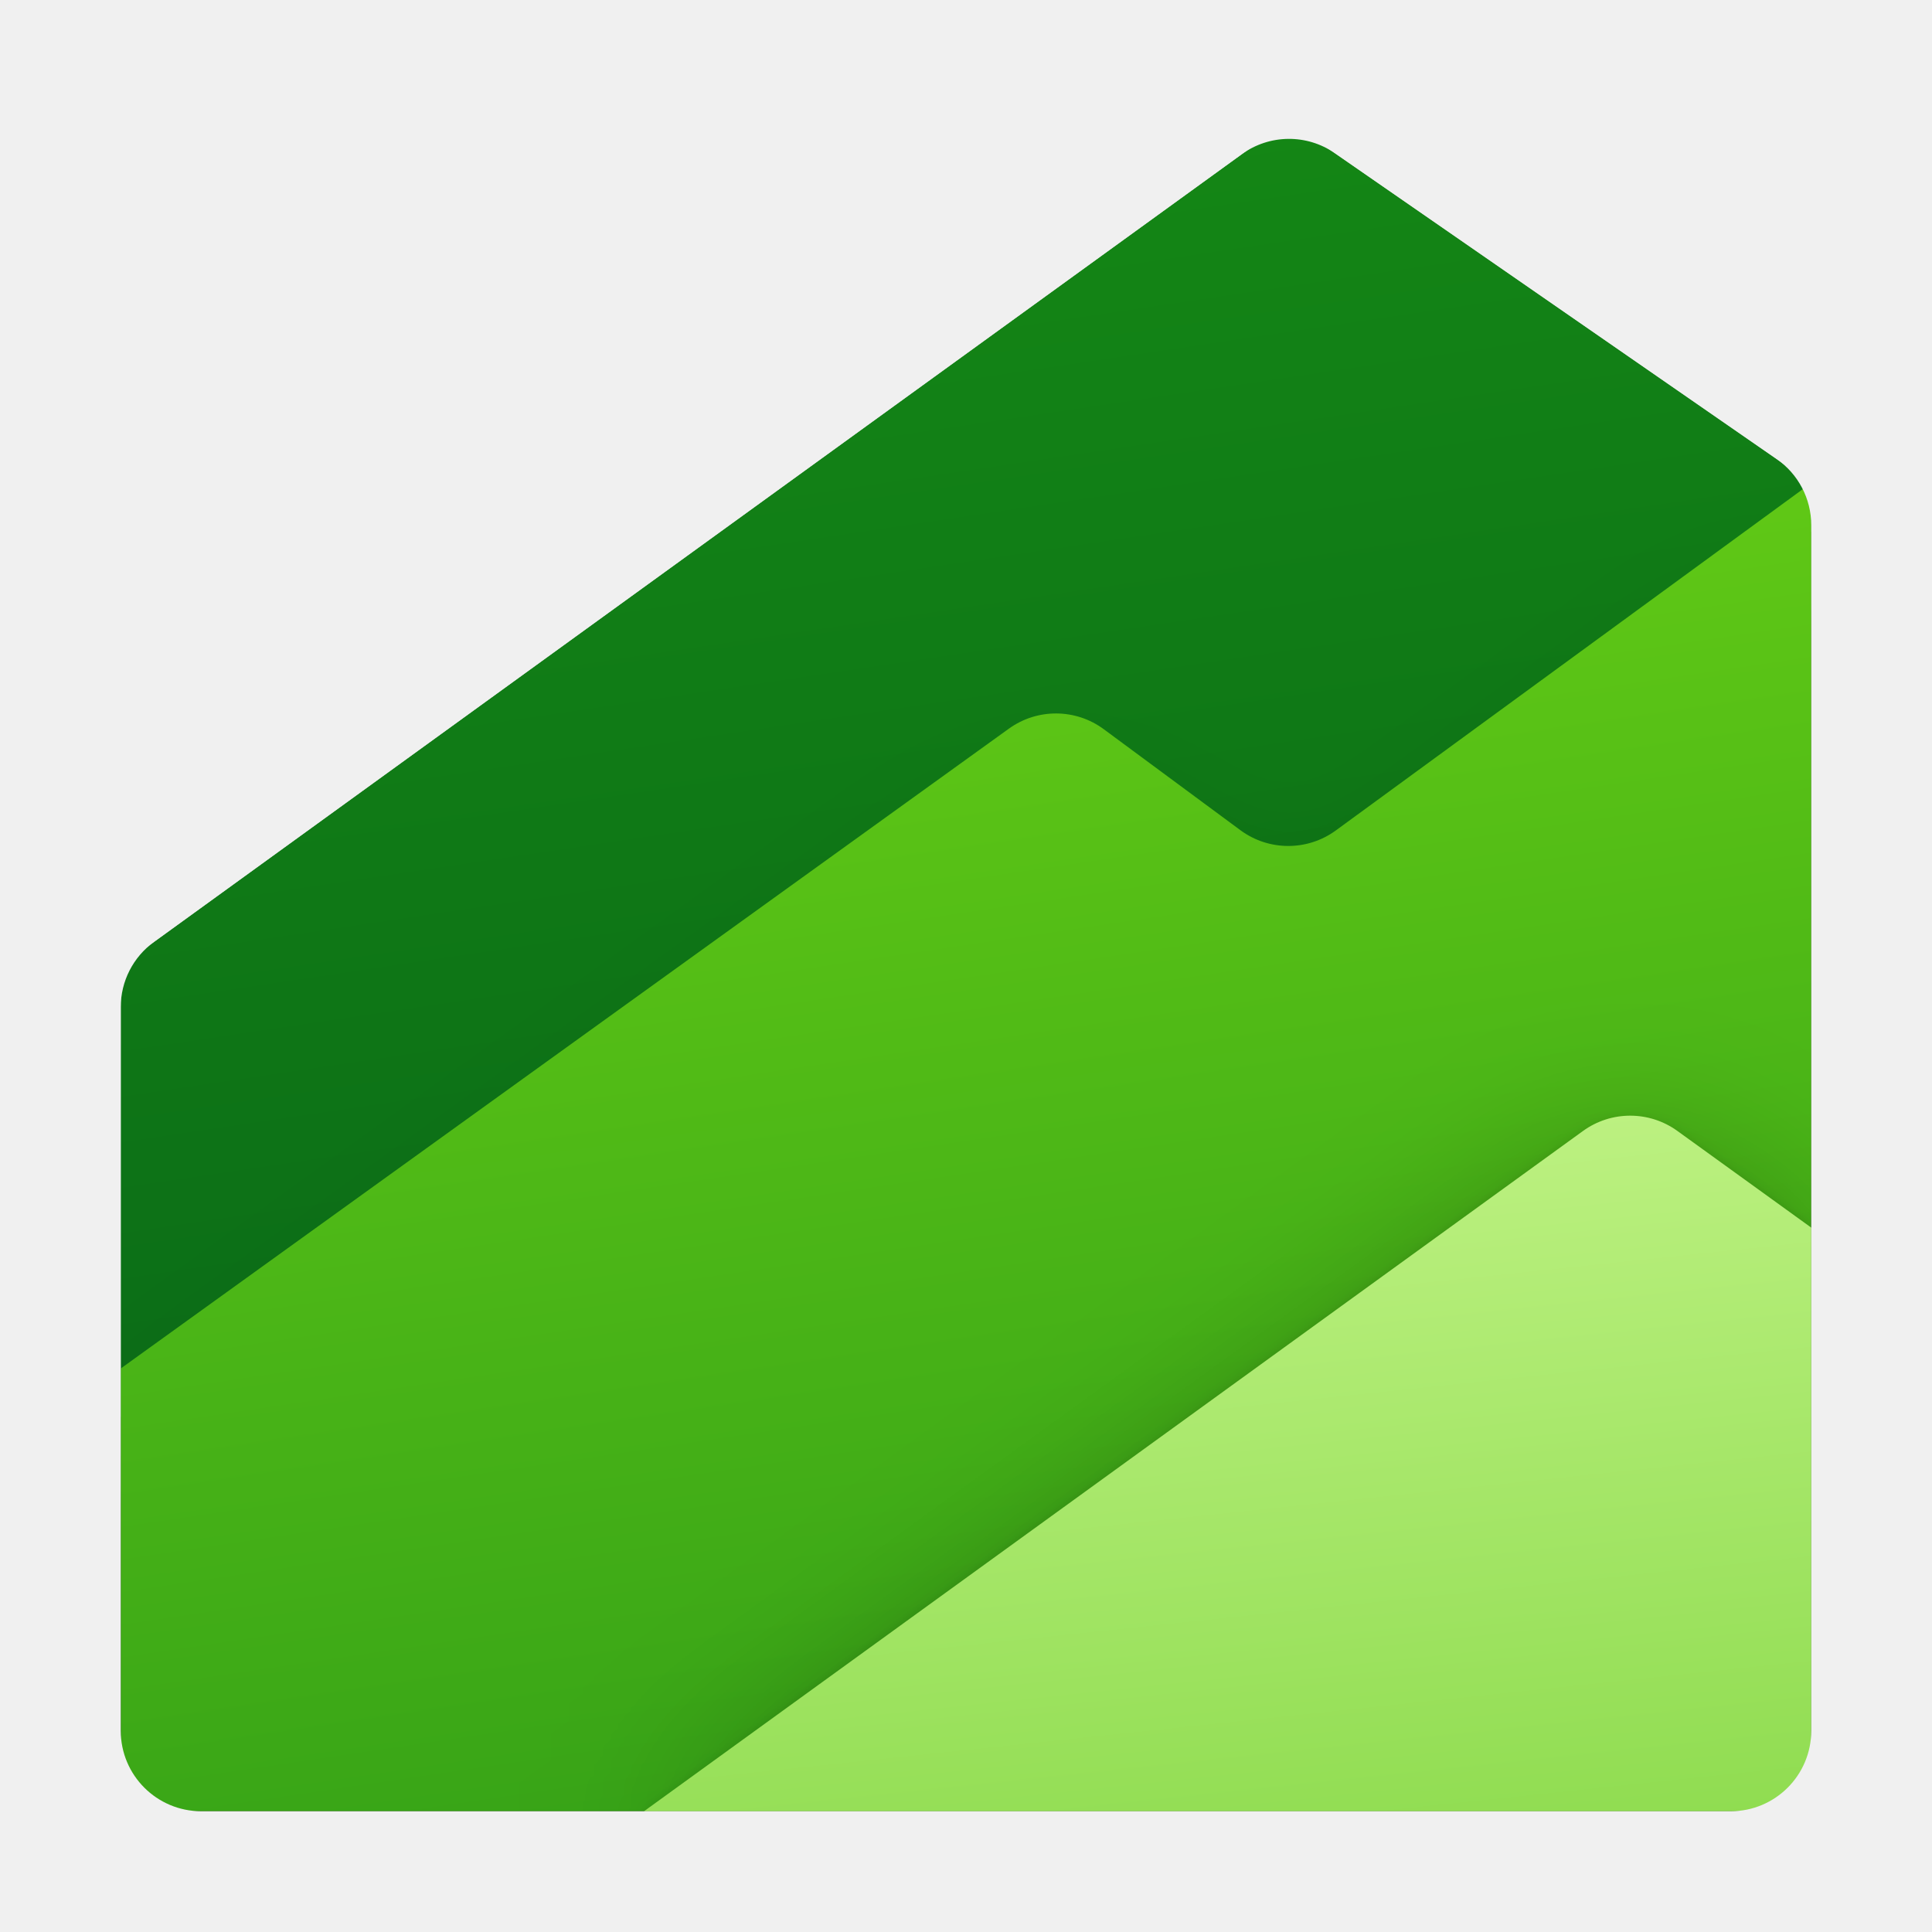
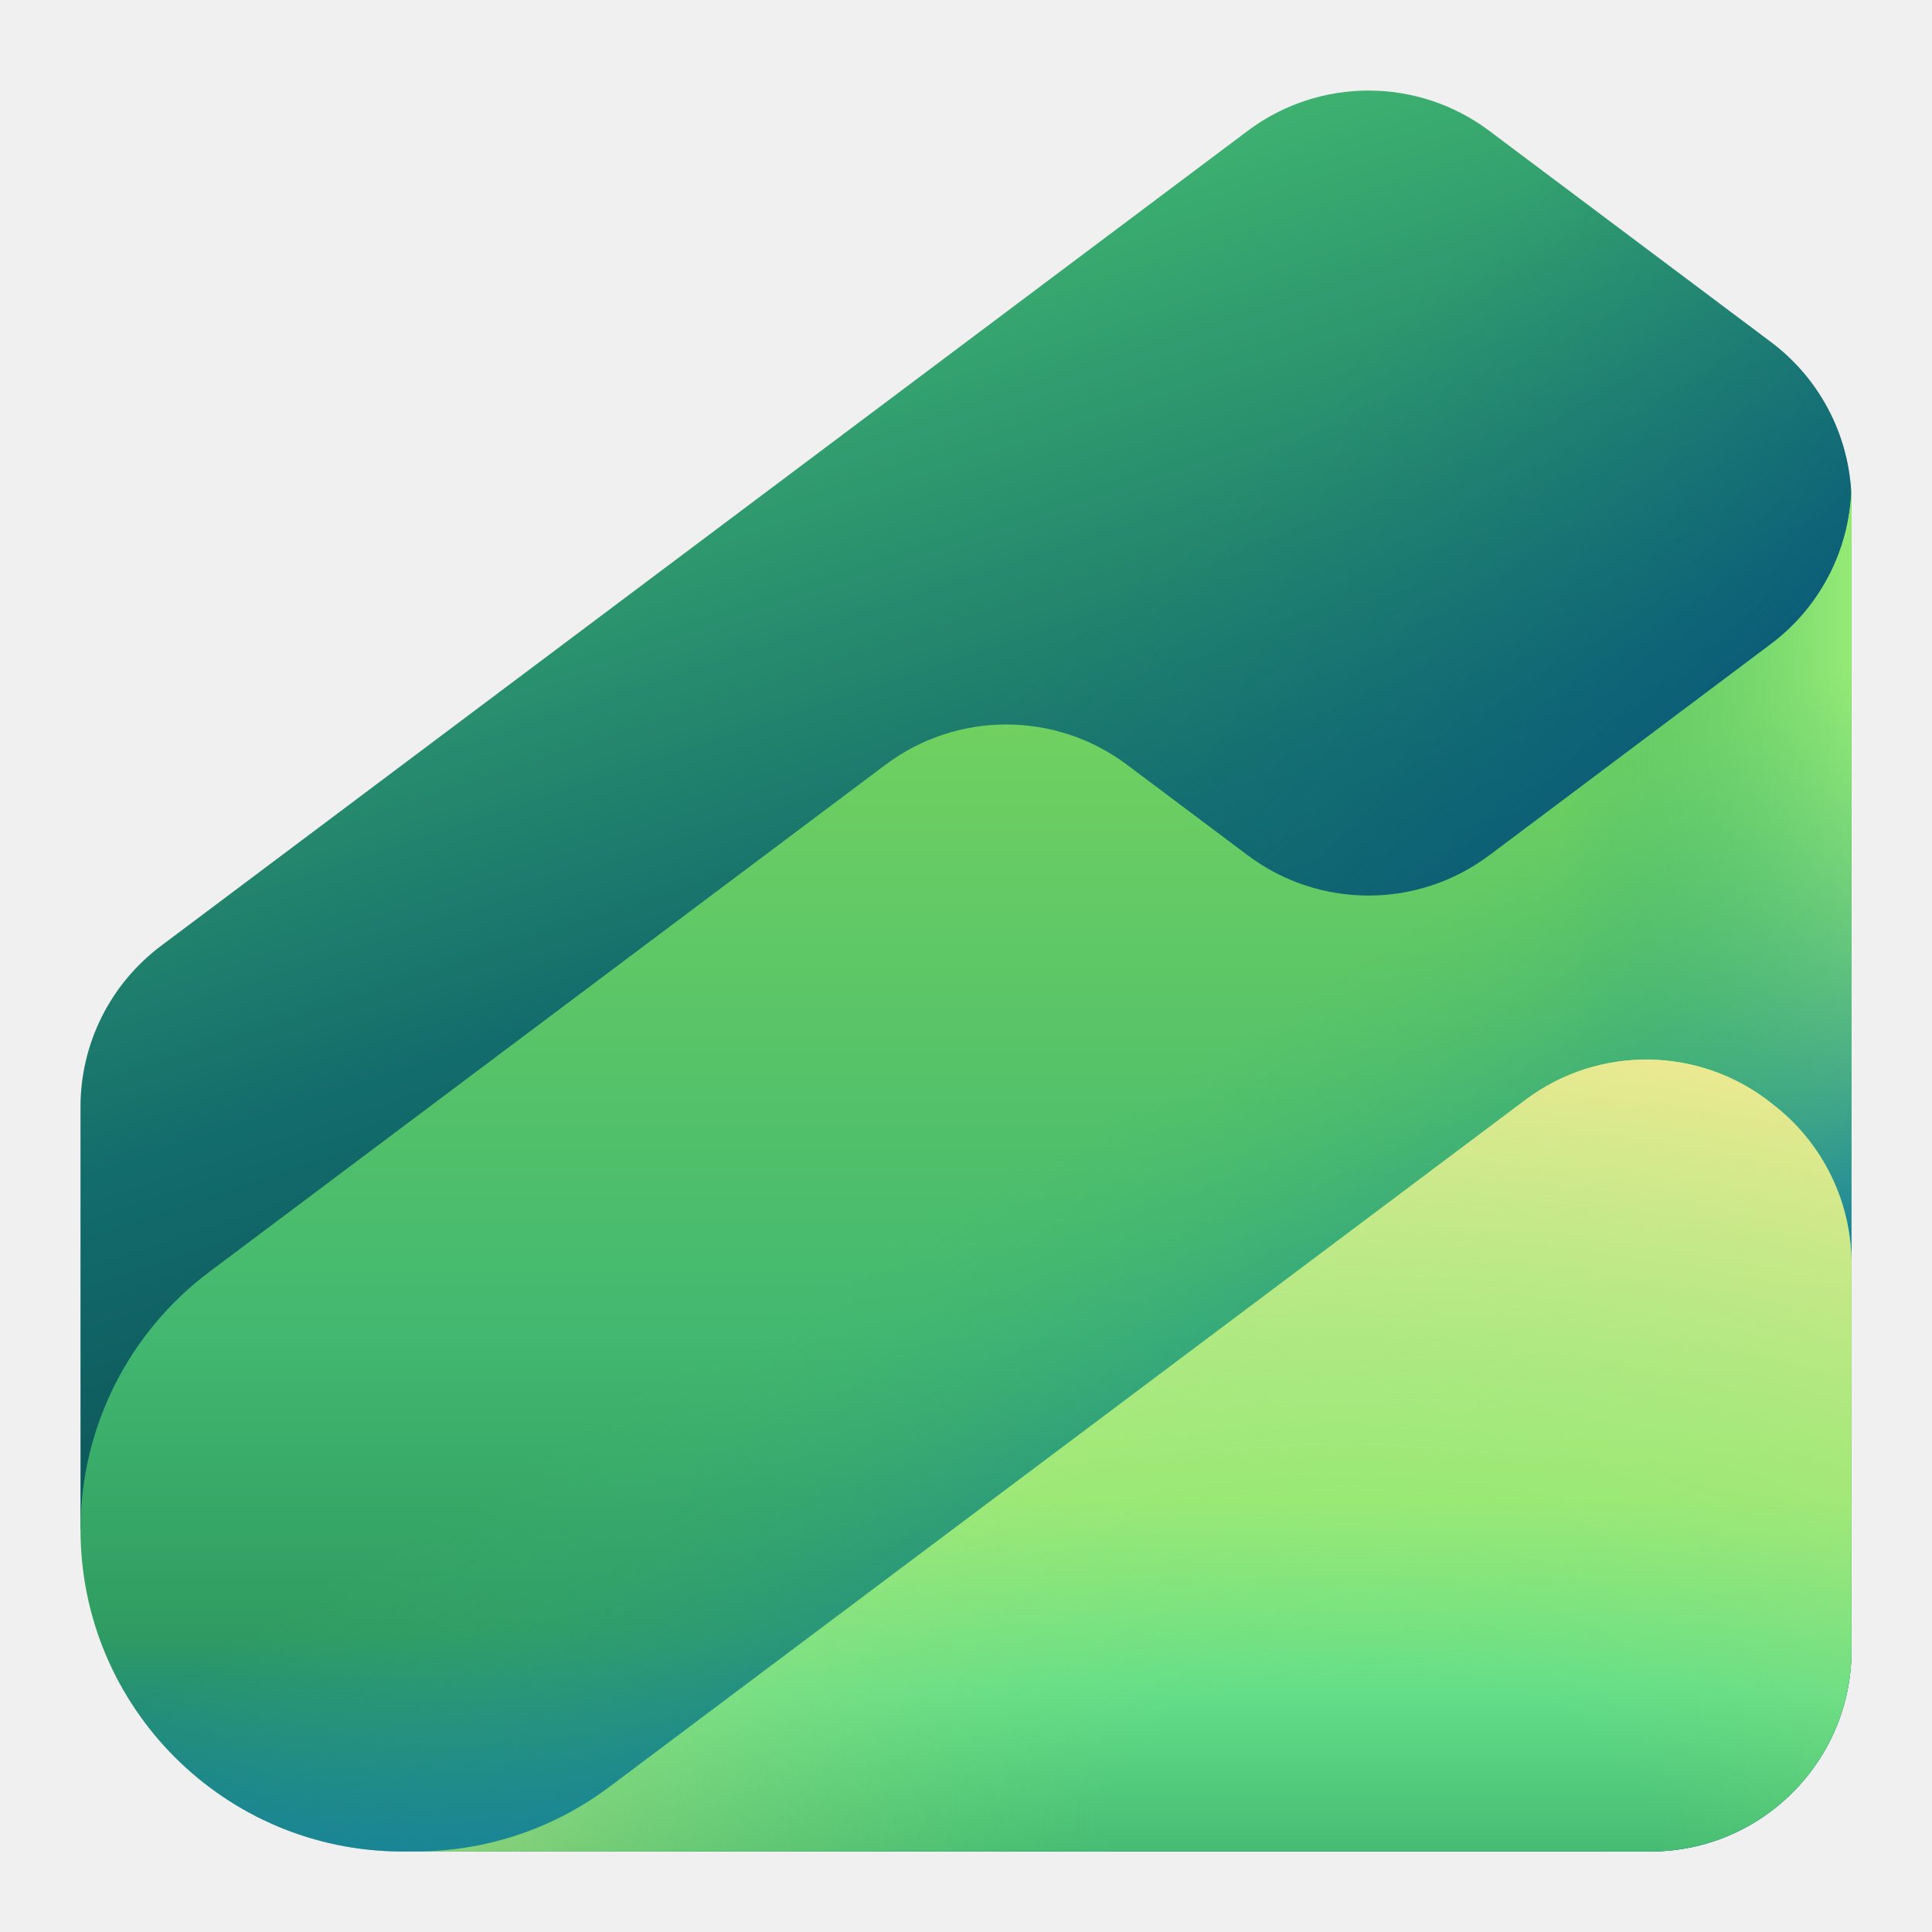
<svg xmlns="http://www.w3.org/2000/svg" width="96" height="96" viewBox="0 0 96 96" fill="none">
-   <g clip-path="url(#clip0)">
-     <mask id="mask0" mask-type="alpha" maskUnits="userSpaceOnUse" x="6" y="6" width="84" height="84">
-       <path d="M61.706 7.661C63.081 6.666 64.933 6.646 66.329 7.612L88.277 22.807C89.356 23.554 90 24.783 90 26.096V86C90 88.209 88.209 90 86 90H10C7.791 90 6 88.209 6 86V50.042C6 48.759 6.615 47.555 7.654 46.802L61.706 7.661Z" fill="white" />
-     </mask>
-     <g mask="url(#mask0)">
-       <g filter="url(#filter0_d)">
-         <path d="M64 6L90 24V90H6V48L64 6Z" fill="url(#paint0_linear)" />
-       </g>
-       <g filter="url(#filter1_d)">
-         <path d="M61.636 43.673C63.042 44.712 64.961 44.717 66.374 43.685L90 26.42V92.42H6V70.42L50.132 38.626C51.543 37.61 53.449 37.621 54.847 38.655L61.636 43.673Z" fill="black" fill-opacity="0.32" />
-       </g>
-       <g filter="url(#filter2_d)">
-         <path d="M61.636 43.673C63.042 44.712 64.961 44.717 66.374 43.685L90 26.42V92.42H6V70.42L50.132 38.626C51.543 37.61 53.449 37.621 54.847 38.655L61.636 43.673Z" fill="black" fill-opacity="0.24" />
-       </g>
-       <path d="M61.636 41.253C63.042 42.292 64.961 42.297 66.374 41.266L90 24V90H6V68L50.132 36.206C51.543 35.19 53.449 35.201 54.847 36.235L61.636 41.253Z" fill="url(#paint1_linear)" />
-       <g filter="url(#filter3_f)">
-         <path d="M90 90.38V61.38L83.346 56.574C81.946 55.563 80.055 55.565 78.657 56.578L32 90.38H90Z" fill="black" fill-opacity="0.24" />
-       </g>
-       <g filter="url(#filter4_f)">
-         <path d="M90 92.38V63.38L83.346 58.574C81.946 57.563 80.055 57.565 78.657 58.578L32 92.38H90Z" fill="black" fill-opacity="0.32" />
-       </g>
-       <path d="M90 90V61L83.346 56.194C81.946 55.183 80.055 55.185 78.657 56.198L32 90H90Z" fill="url(#paint2_linear)" />
-     </g>
+   <g clip-path="url(#clip0_4303_1230)">
+     <path d="M62 6.5C65.556 3.833 70.444 3.833 74 6.5L88 17C90.518 18.889 92 21.852 92 25V76H4V55C4 51.852 5.482 48.889 8 47L62 6.5Z" fill="url(#paint0_linear_4303_1230)" />
+     <path d="M62 6.5C65.556 3.833 70.444 3.833 74 6.5L88 17C90.518 18.889 92 21.852 92 25V76H4V55C4 51.852 5.482 48.889 8 47L62 6.5Z" fill="url(#paint1_linear_4303_1230)" />
+     <path d="M62 42.5C65.556 45.167 70.444 45.167 74 42.5L88 32C90.518 30.111 92 27.148 92 24V20V82C92 87.523 87.523 92 82 92H20C11.163 92 4 84.837 4 76C4 70.964 6.371 66.222 10.4 63.2L44 38C47.556 35.333 52.444 35.333 56 38L62 42.5Z" fill="url(#paint2_linear_4303_1230)" />
+     <path d="M62 42.5C65.556 45.167 70.444 45.167 74 42.5L88 32C90.518 30.111 92 27.148 92 24V20V82C92 87.523 87.523 92 82 92H20C11.163 92 4 84.837 4 76C4 70.964 6.371 66.222 10.4 63.2L44 38C47.556 35.333 52.444 35.333 56 38L62 42.5Z" fill="url(#paint3_linear_4303_1230)" />
+     <path d="M62 42.5C65.556 45.167 70.444 45.167 74 42.5L88 32C90.518 30.111 92 27.148 92 24V20V82C92 87.523 87.523 92 82 92H20C11.163 92 4 84.837 4 76C4 70.964 6.371 66.222 10.4 63.2L44 38C47.556 35.333 52.444 35.333 56 38L62 42.5Z" fill="url(#paint4_linear_4303_1230)" />
+     <path d="M92 82L92 62.806C92 59.768 90.619 56.895 88.247 54.998L88.049 54.84C84.488 51.991 79.451 51.912 75.802 54.648L30.267 88.8C27.497 90.877 24.129 92 20.667 92H82C87.523 92 92 87.523 92 82Z" fill="url(#paint5_linear_4303_1230)" />
+     <path d="M92 82L92 62.806C92 59.768 90.619 56.895 88.247 54.998L88.049 54.84C84.488 51.991 79.451 51.912 75.802 54.648L30.267 88.8C27.497 90.877 24.129 92 20.667 92H82C87.523 92 92 87.523 92 82Z" fill="url(#paint6_radial_4303_1230)" />
  </g>
  <defs>
-     <filter id="filter0_d" x="-2" y="3.57628e-07" width="100" height="100" filterUnits="userSpaceOnUse" color-interpolation-filters="sRGB">
-       <feFlood flood-opacity="0" result="BackgroundImageFix" />
-       <feColorMatrix in="SourceAlpha" type="matrix" values="0 0 0 0 0 0 0 0 0 0 0 0 0 0 0 0 0 0 127 0" />
-       <feOffset dy="2" />
-       <feGaussianBlur stdDeviation="4" />
-       <feColorMatrix type="matrix" values="0 0 0 0 0 0 0 0 0 0 0 0 0 0 0 0 0 0 0.2 0" />
-       <feBlend mode="normal" in2="BackgroundImageFix" result="effect1_dropShadow" />
-       <feBlend mode="normal" in="SourceGraphic" in2="effect1_dropShadow" result="shape" />
-     </filter>
-     <filter id="filter1_d" x="-2" y="22.42" width="100" height="82" filterUnits="userSpaceOnUse" color-interpolation-filters="sRGB">
-       <feFlood flood-opacity="0" result="BackgroundImageFix" />
-       <feColorMatrix in="SourceAlpha" type="matrix" values="0 0 0 0 0 0 0 0 0 0 0 0 0 0 0 0 0 0 127 0" />
-       <feOffset dy="4" />
-       <feGaussianBlur stdDeviation="4" />
-       <feColorMatrix type="matrix" values="0 0 0 0 0 0 0 0 0 0 0 0 0 0 0 0 0 0 0.25 0" />
-       <feBlend mode="normal" in2="BackgroundImageFix" result="effect1_dropShadow" />
-       <feBlend mode="normal" in="SourceGraphic" in2="effect1_dropShadow" result="shape" />
-     </filter>
-     <filter id="filter2_d" x="5.24" y="26.42" width="85.52" height="70.76" filterUnits="userSpaceOnUse" color-interpolation-filters="sRGB">
-       <feFlood flood-opacity="0" result="BackgroundImageFix" />
-       <feColorMatrix in="SourceAlpha" type="matrix" values="0 0 0 0 0 0 0 0 0 0 0 0 0 0 0 0 0 0 127 0" />
-       <feOffset dy="4" />
-       <feGaussianBlur stdDeviation="0.38" />
-       <feColorMatrix type="matrix" values="0 0 0 0 0 0 0 0 0 0 0 0 0 0 0 0 0 0 1 0" />
-       <feBlend mode="normal" in2="BackgroundImageFix" result="effect1_dropShadow" />
-       <feBlend mode="normal" in="SourceGraphic" in2="effect1_dropShadow" result="shape" />
-     </filter>
-     <filter id="filter3_f" x="31.24" y="55.057" width="59.52" height="36.083" filterUnits="userSpaceOnUse" color-interpolation-filters="sRGB">
-       <feFlood flood-opacity="0" result="BackgroundImageFix" />
-       <feBlend mode="normal" in="SourceGraphic" in2="BackgroundImageFix" result="shape" />
-       <feGaussianBlur stdDeviation="0.38" result="effect1_foregroundBlur" />
-     </filter>
-     <filter id="filter4_f" x="24" y="49.817" width="74" height="50.563" filterUnits="userSpaceOnUse" color-interpolation-filters="sRGB">
-       <feFlood flood-opacity="0" result="BackgroundImageFix" />
-       <feBlend mode="normal" in="SourceGraphic" in2="BackgroundImageFix" result="shape" />
-       <feGaussianBlur stdDeviation="4" result="effect1_foregroundBlur" />
-     </filter>
-     <linearGradient id="paint0_linear" x1="-1.875" y1="9.303" x2="11.921" y2="102.255" gradientUnits="userSpaceOnUse">
-       <stop stop-color="#158915" />
-       <stop offset="1" stop-color="#065F18" />
+     <linearGradient id="paint0_linear_4303_1230" x1="57.5" y1="4" x2="73" y2="50.5" gradientUnits="userSpaceOnUse">
+       <stop stop-color="#42B870" />
+       <stop offset="0.713" stop-color="#136C6C" />
+       <stop offset="1" stop-color="#0E5A5D" />
    </linearGradient>
-     <linearGradient id="paint1_linear" x1="-13.688" y1="24.458" x2="-2.419" y2="100.635" gradientUnits="userSpaceOnUse">
-       <stop stop-color="#6AD116" />
-       <stop offset="1" stop-color="#34A117" />
+     <linearGradient id="paint1_linear_4303_1230" x1="67" y1="18" x2="89" y2="40.5" gradientUnits="userSpaceOnUse">
+       <stop stop-color="#1A7F7C" stop-opacity="0" />
+       <stop offset="1" stop-color="#06517B" />
    </linearGradient>
-     <linearGradient id="paint2_linear" x1="32.906" y1="54.731" x2="37.258" y2="95.902" gradientUnits="userSpaceOnUse">
-       <stop stop-color="#C3F488" />
-       <stop offset="1" stop-color="#8FDC50" />
+     <linearGradient id="paint2_linear_4303_1230" x1="57.5" y1="32" x2="57.5" y2="92" gradientUnits="userSpaceOnUse">
+       <stop stop-color="#76D45E" />
+       <stop offset="0.571" stop-color="#42B870" />
+       <stop offset="0.815" stop-color="#309C61" />
+       <stop offset="1" stop-color="#0C74A1" />
    </linearGradient>
-     <clipPath id="clip0">
+     <linearGradient id="paint3_linear_4303_1230" x1="77.5" y1="45.5" x2="92" y2="45.5" gradientUnits="userSpaceOnUse">
+       <stop stop-color="#42B870" stop-opacity="0" />
+       <stop offset="1" stop-color="#96EB76" />
+     </linearGradient>
+     <linearGradient id="paint4_linear_4303_1230" x1="56" y1="54.5" x2="70" y2="77.5" gradientUnits="userSpaceOnUse">
+       <stop stop-color="#42B870" stop-opacity="0" />
+       <stop offset="1" stop-color="#0C74A1" />
+     </linearGradient>
+     <linearGradient id="paint5_linear_4303_1230" x1="86.5" y1="53.5" x2="86.5" y2="93" gradientUnits="userSpaceOnUse">
+       <stop stop-color="#B0F098" />
+       <stop offset="0.528" stop-color="#96EB76" />
+       <stop offset="0.774" stop-color="#64DE89" />
+       <stop offset="1" stop-color="#42B870" />
+     </linearGradient>
+     <radialGradient id="paint6_radial_4303_1230" cx="0" cy="0" r="1" gradientUnits="userSpaceOnUse" gradientTransform="translate(69 91) rotate(-87.3676) scale(43.546 76.7238)">
+       <stop offset="0.179" stop-color="#88E06C" stop-opacity="0" />
+       <stop offset="1" stop-color="#FFE994" />
+     </radialGradient>
+     <clipPath id="clip0_4303_1230">
      <rect width="96" height="96" fill="white" />
    </clipPath>
  </defs>
</svg>
